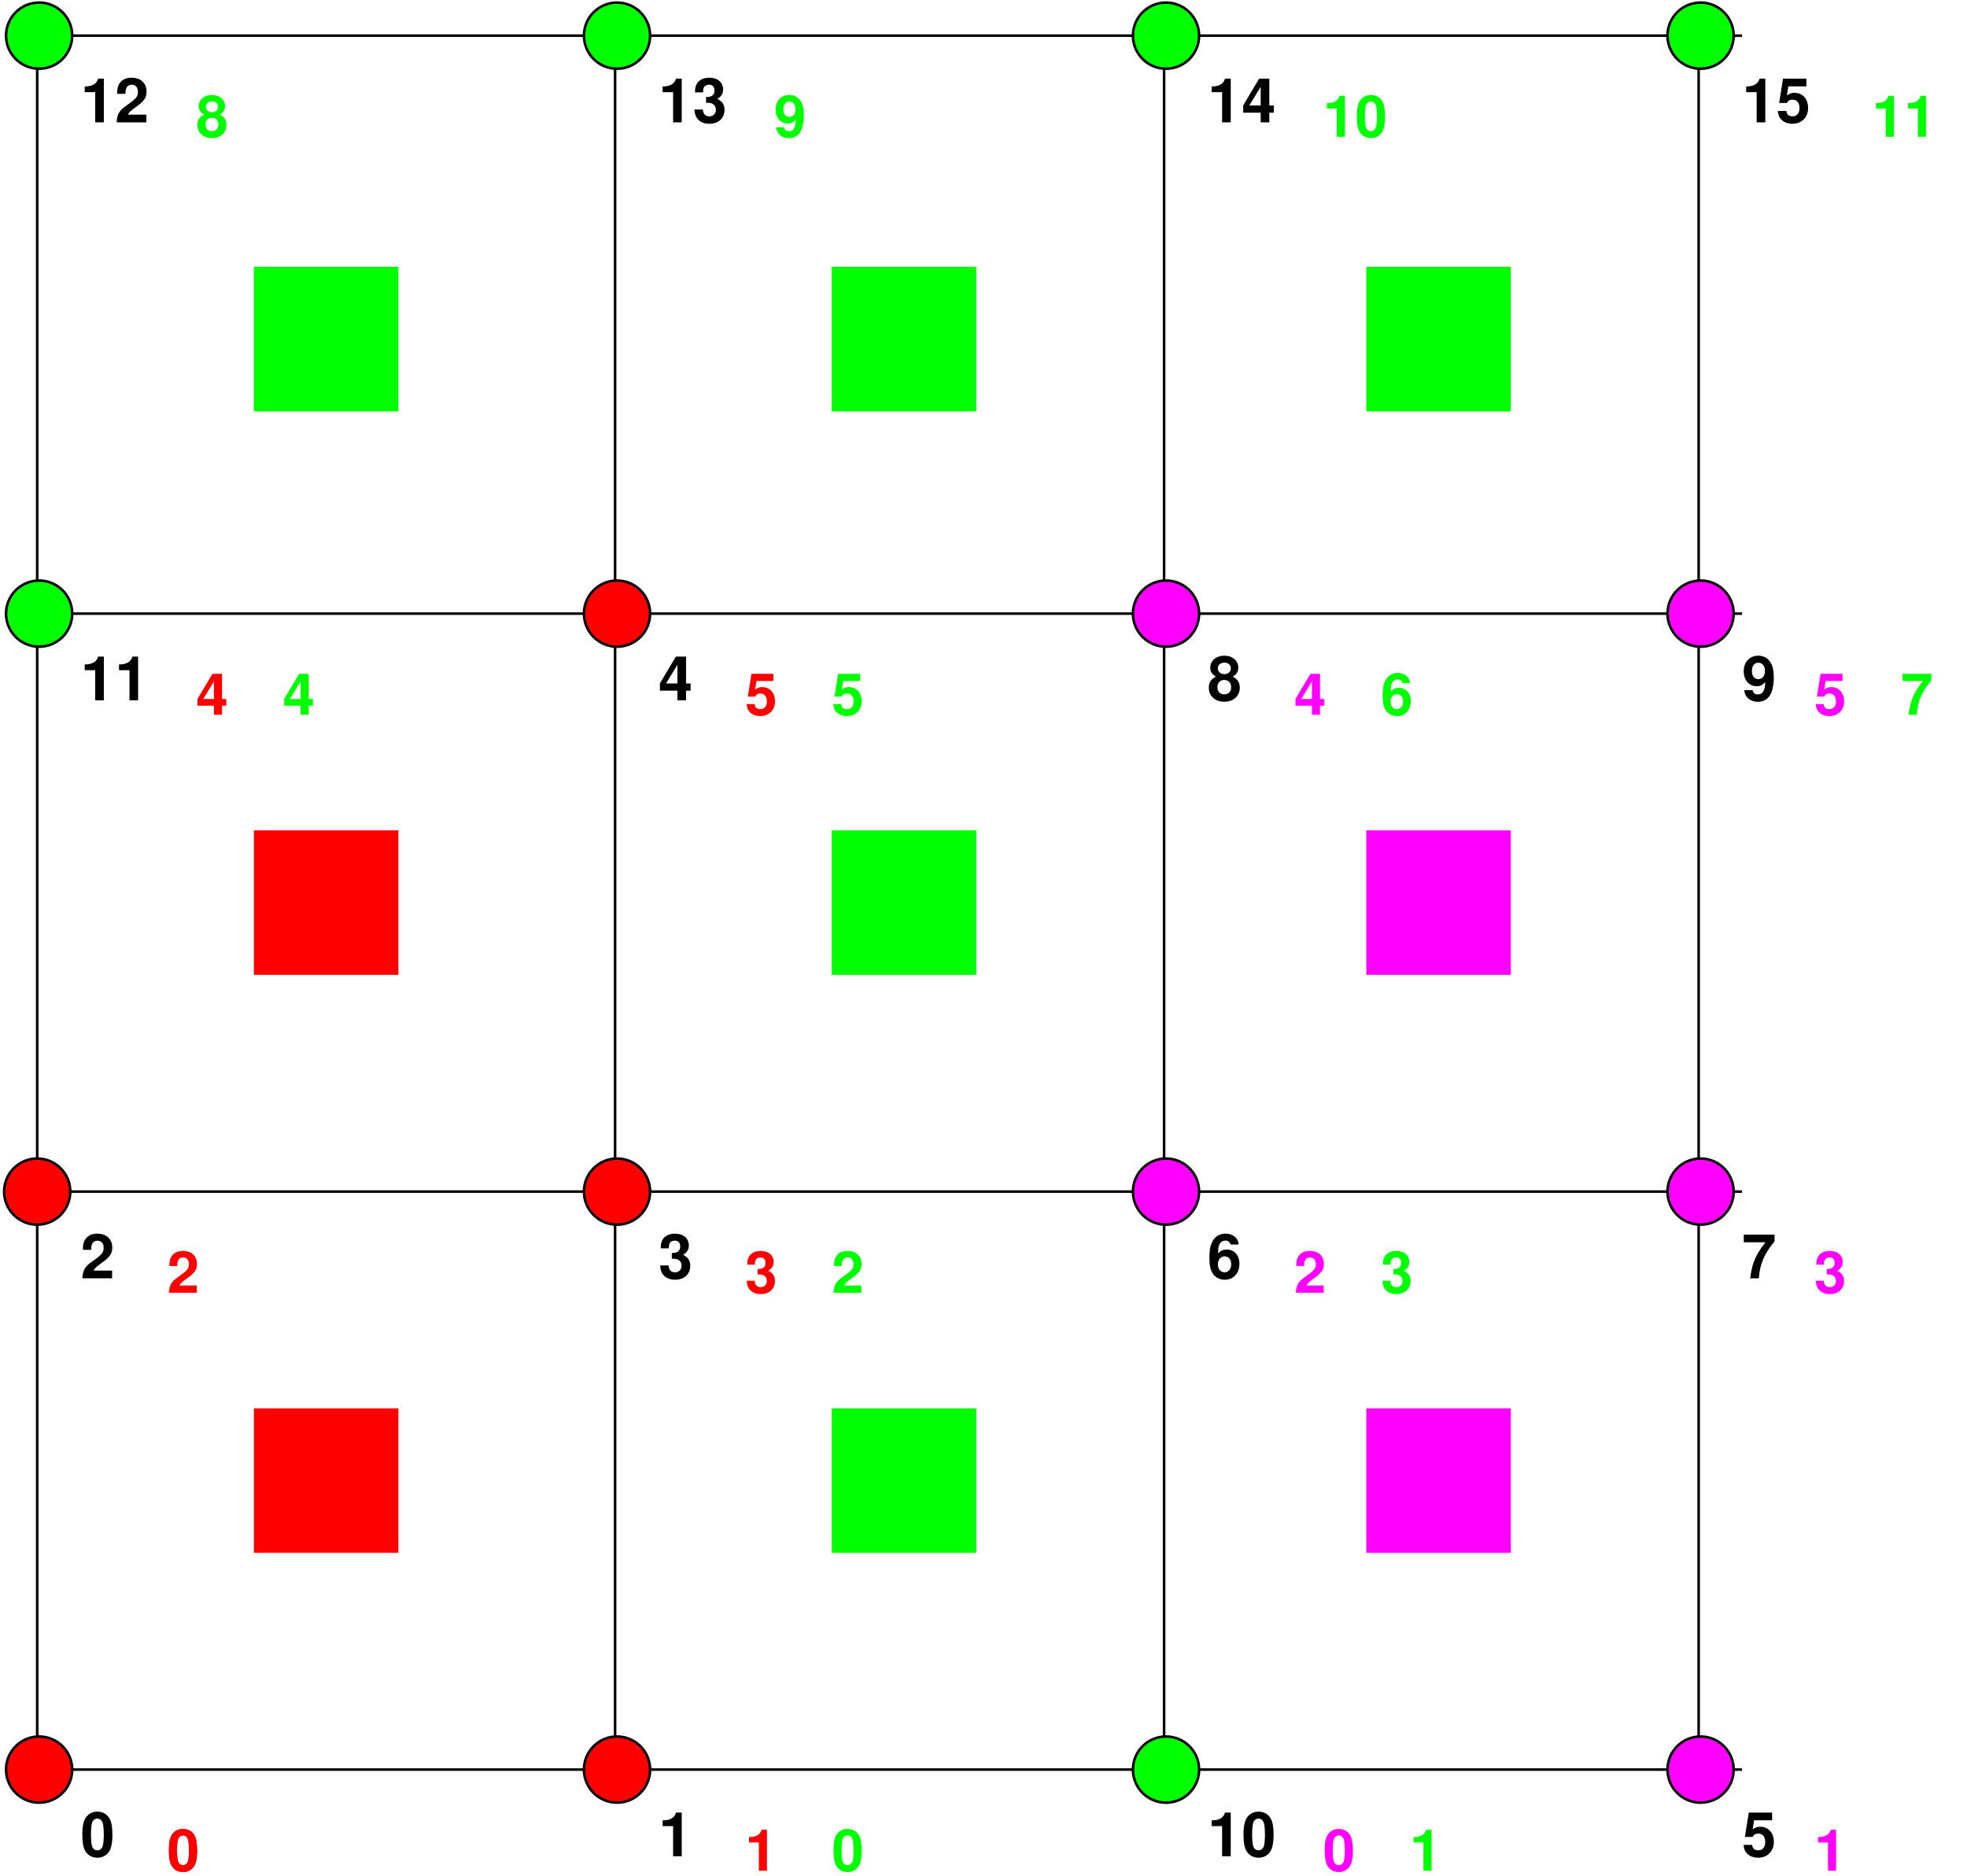
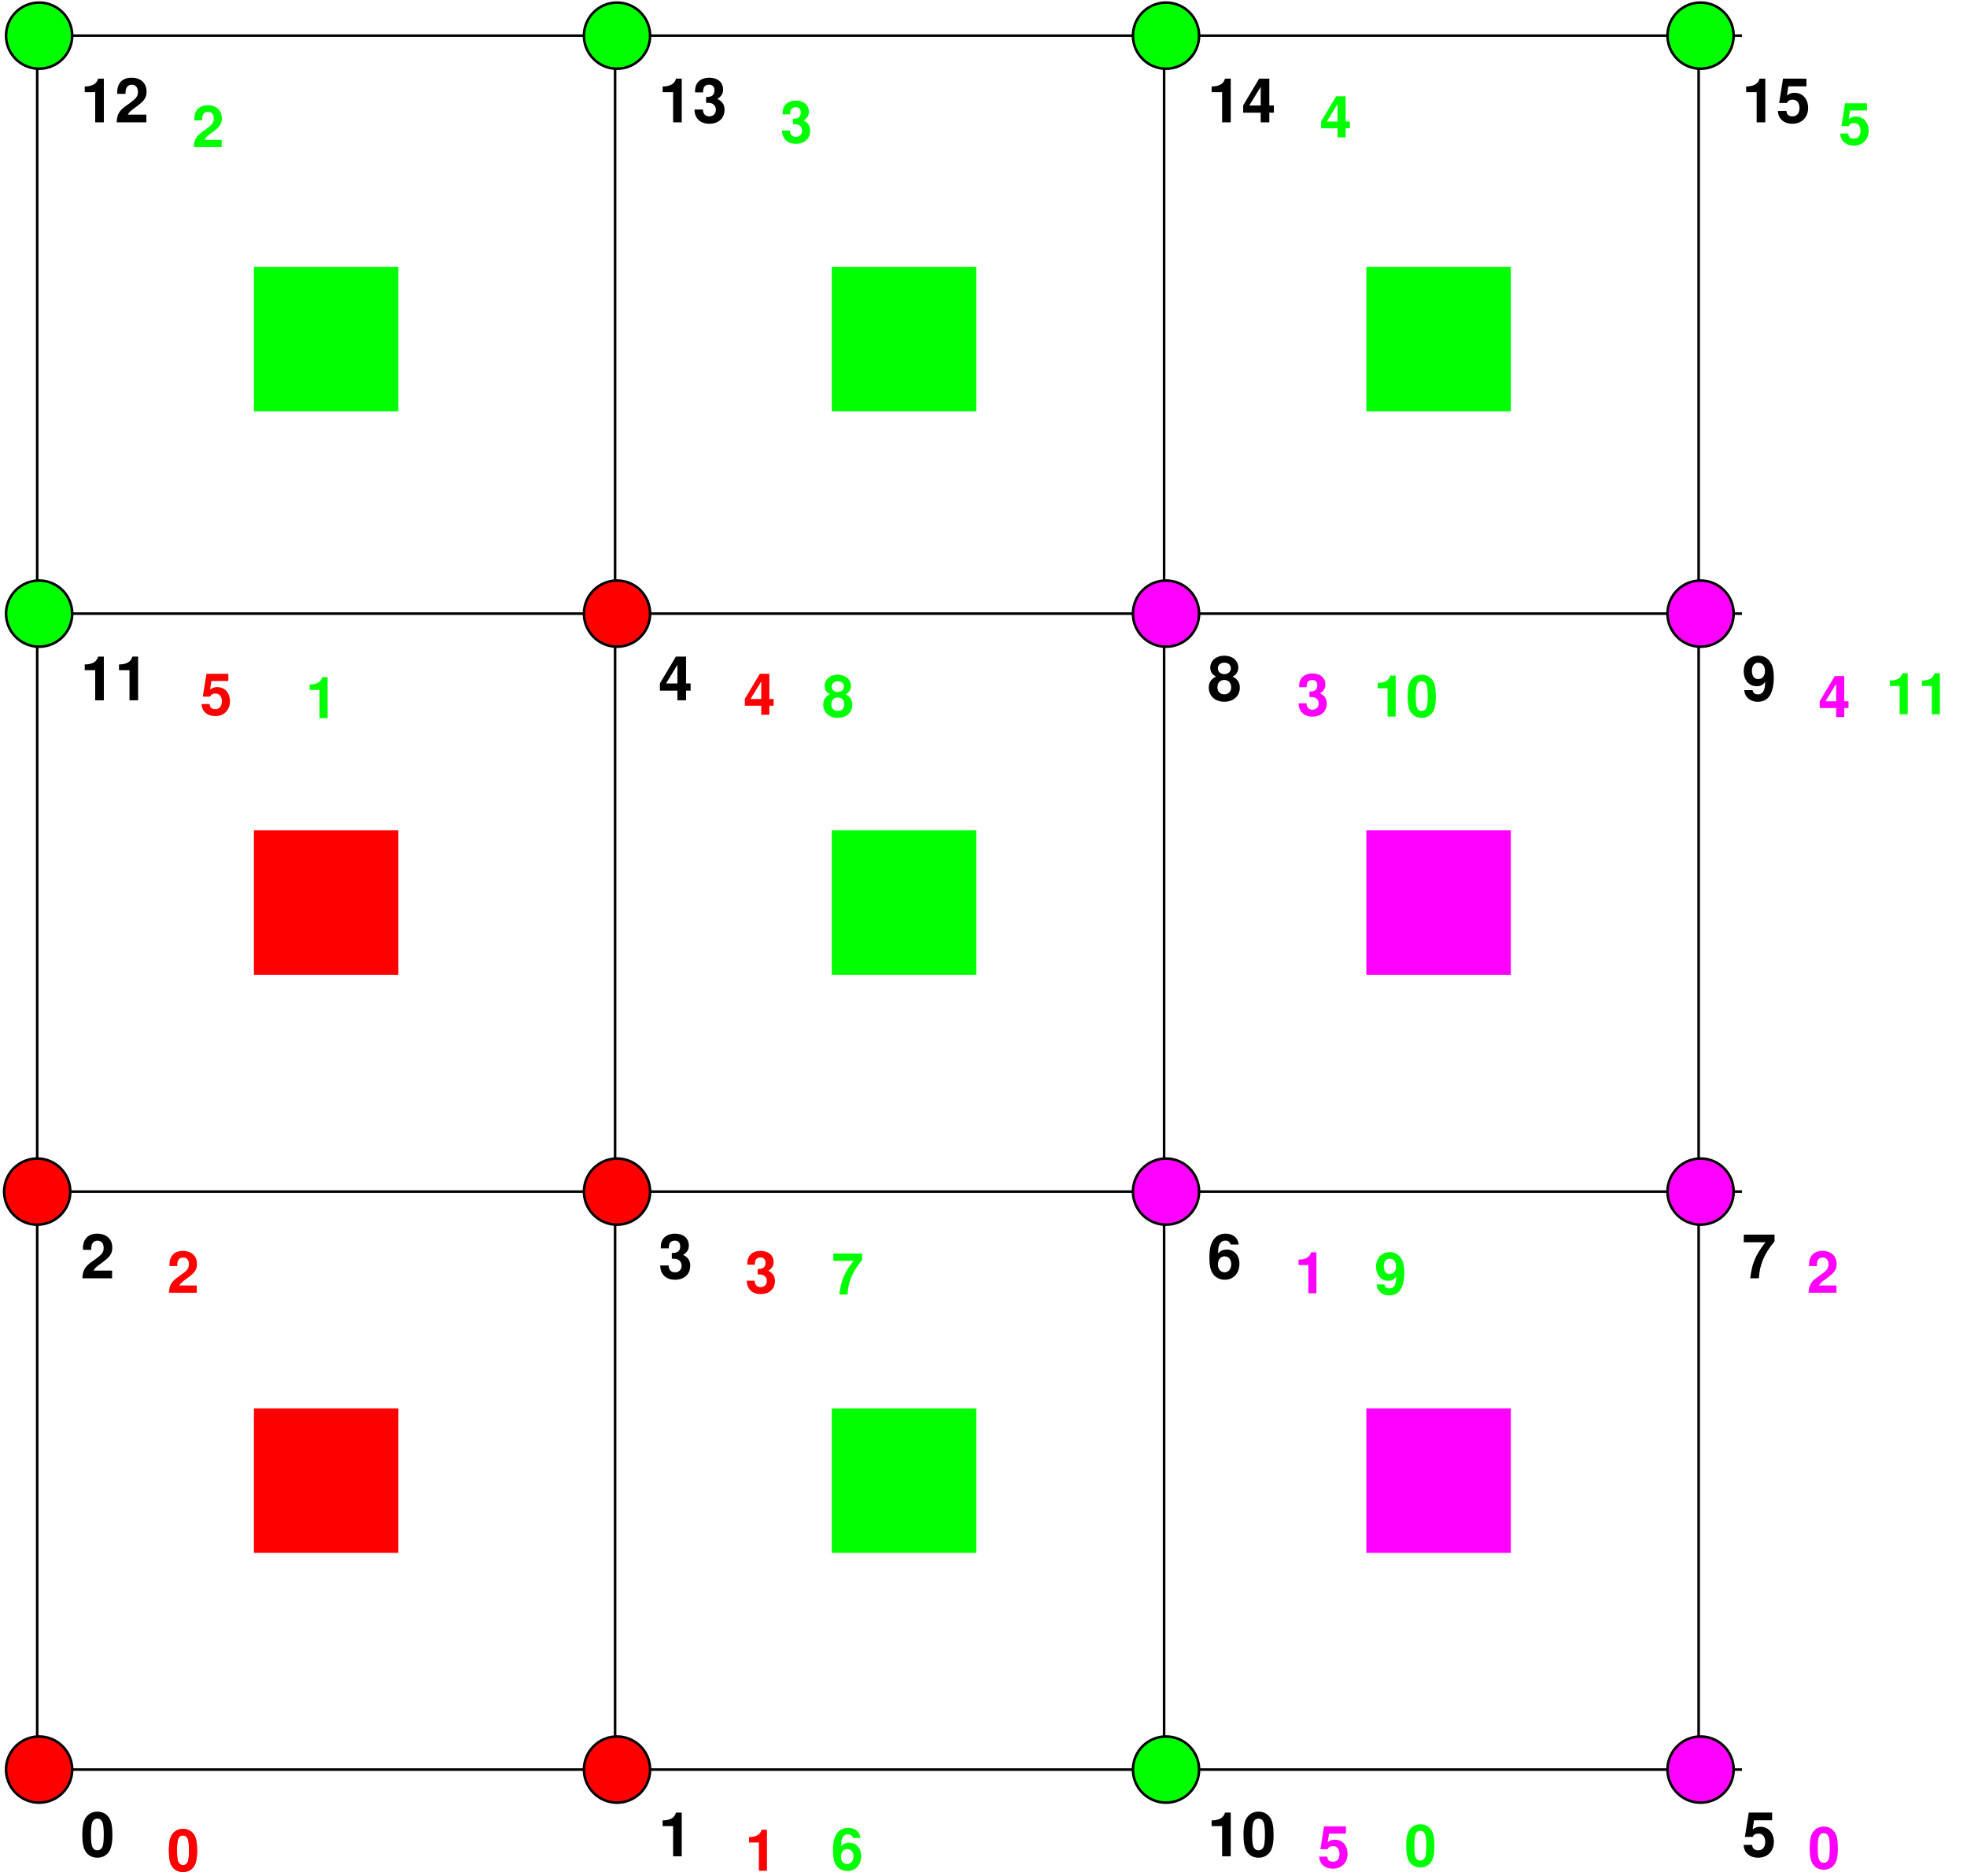
- <svg xmlns="http://www.w3.org/2000/svg" width="386pt" height="368pt" viewBox="-786 -2586 6117 5841">
-   <g fill="none">
-     <polyline points=" 4500,-675 4500,-2475" stroke="#000000" stroke-width="8px" />
-     <polyline points=" 2835,-675 2835,-2475" stroke="#000000" stroke-width="8px" />
-     <polyline points=" 1125,-675 2925,-675" stroke="#000000" stroke-width="8px" />
-     <polyline points=" 1125,-675 1125,-2475" stroke="#000000" stroke-width="8px" />
-     <polyline points=" -675,-675 1125,-675" stroke="#000000" stroke-width="8px" />
-     <polyline points=" -675,-675 -675,-2475" stroke="#000000" stroke-width="8px" />
-     <polyline points=" 4500,1125 4500,-675" stroke="#000000" stroke-width="8px" />
-     <polyline points=" 2835,1125 4635,1125" stroke="#000000" stroke-width="8px" />
-     <polyline points=" 2835,1125 2835,-675" stroke="#000000" stroke-width="8px" />
-     <polyline points=" 1125,1125 2925,1125" stroke="#000000" stroke-width="8px" />
-     <polyline points=" 1125,1125 1125,-675" stroke="#000000" stroke-width="8px" />
-     <polyline points=" 4500,2925 4500,1125" stroke="#000000" stroke-width="8px" />
-     <polyline points=" 2835,2925 4635,2925" stroke="#000000" stroke-width="8px" />
-     <polyline points=" 2835,2925 2835,1125" stroke="#000000" stroke-width="8px" />
-     <polyline points=" 1125,2925 2925,2925" stroke="#000000" stroke-width="8px" />
-     <polyline points=" 1125,2925 1125,1125" stroke="#000000" stroke-width="8px" />
-     <polyline points=" -675,2925 1125,2925" stroke="#000000" stroke-width="8px" />
-     <polyline points=" 2835,-2475 4635,-2475" stroke="#000000" stroke-width="8px" />
-     <polyline points=" 1125,-2475 2925,-2475" stroke="#000000" stroke-width="8px" />
-     <polyline points=" -675,-2475 1125,-2475" stroke="#000000" stroke-width="8px" />
-     <polyline points=" -675,1125 1125,1125" stroke="#000000" stroke-width="8px" />
-     <polyline points=" -675,2925 -675,1125" stroke="#000000" stroke-width="8px" />
-     <polyline points=" -675,1125 -675,-675" stroke="#000000" stroke-width="8px" />
-     <polyline points=" 2835,-675 4635,-675" stroke="#000000" stroke-width="8px" />
-     <rect x="0" y="1800" width="450" height="450" fill="#ff0000" />
-     <rect x="0" y="0" width="450" height="450" fill="#ff0000" />
-     <rect x="3465" y="1800" width="450" height="450" fill="#ff00ff" />
-     <rect x="3465" y="0" width="450" height="450" fill="#ff00ff" />
-     <rect x="1800" y="1800" width="450" height="450" fill="#00ff00" />
-     <rect x="1800" y="0" width="450" height="450" fill="#00ff00" />
-     <rect x="1800" y="-1755" width="450" height="450" fill="#00ff00" />
-     <rect x="3465" y="-1755" width="450" height="450" fill="#00ff00" />
-     <rect x="0" y="-1755" width="450" height="450" fill="#00ff00" />
-     <text xml:space="preserve" x="4635" y="-405" fill="#000000" font-family="Helvetica" font-style="normal" font-weight="bold" font-size="192" text-anchor="start">9</text>
-     <text xml:space="preserve" x="2970" y="-405" fill="#000000" font-family="Helvetica" font-style="normal" font-weight="bold" font-size="192" text-anchor="start">8</text>
-     <text xml:space="preserve" x="1260" y="-405" fill="#000000" font-family="Helvetica" font-style="normal" font-weight="bold" font-size="192" text-anchor="start">4</text>
-     <text xml:space="preserve" x="-540" y="-405" fill="#000000" font-family="Helvetica" font-style="normal" font-weight="bold" font-size="192" text-anchor="start">11</text>
-     <text xml:space="preserve" x="1260" y="1395" fill="#000000" font-family="Helvetica" font-style="normal" font-weight="bold" font-size="192" text-anchor="start">3</text>
-     <text xml:space="preserve" x="-540" y="1395" fill="#000000" font-family="Helvetica" font-style="normal" font-weight="bold" font-size="192" text-anchor="start">2</text>
-     <text xml:space="preserve" x="1260" y="3195" fill="#000000" font-family="Helvetica" font-style="normal" font-weight="bold" font-size="192" text-anchor="start">1</text>
-     <text xml:space="preserve" x="-540" y="3195" fill="#000000" font-family="Helvetica" font-style="normal" font-weight="bold" font-size="192" text-anchor="start">0</text>
-     <text xml:space="preserve" x="4635" y="-2205" fill="#000000" font-family="Helvetica" font-style="normal" font-weight="bold" font-size="192" text-anchor="start">15</text>
-     <text xml:space="preserve" x="2970" y="-2205" fill="#000000" font-family="Helvetica" font-style="normal" font-weight="bold" font-size="192" text-anchor="start">14</text>
-     <text xml:space="preserve" x="1260" y="-2205" fill="#000000" font-family="Helvetica" font-style="normal" font-weight="bold" font-size="192" text-anchor="start">13</text>
-     <text xml:space="preserve" x="-540" y="-2205" fill="#000000" font-family="Helvetica" font-style="normal" font-weight="bold" font-size="192" text-anchor="start">12</text>
-     <text xml:space="preserve" x="4635" y="3195" fill="#000000" font-family="Helvetica" font-style="normal" font-weight="bold" font-size="192" text-anchor="start">5</text>
-     <text xml:space="preserve" x="2970" y="3195" fill="#000000" font-family="Helvetica" font-style="normal" font-weight="bold" font-size="192" text-anchor="start">10</text>
-     <text xml:space="preserve" x="2970" y="1395" fill="#000000" font-family="Helvetica" font-style="normal" font-weight="bold" font-size="192" text-anchor="start">6</text>
-     <text xml:space="preserve" x="4635" y="1395" fill="#000000" font-family="Helvetica" font-style="normal" font-weight="bold" font-size="192" text-anchor="start">7</text>
-     <text xml:space="preserve" x="-270" y="3240" fill="#ff0000" font-family="Helvetica" font-style="normal" font-weight="bold" font-size="180" text-anchor="start">0</text>
-     <text xml:space="preserve" x="1530" y="3240" fill="#ff0000" font-family="Helvetica" font-style="normal" font-weight="bold" font-size="180" text-anchor="start">1</text>
-     <text xml:space="preserve" x="1800" y="3240" fill="#00ff00" font-family="Helvetica" font-style="normal" font-weight="bold" font-size="180" text-anchor="start">0</text>
-     <text xml:space="preserve" x="4860" y="3240" fill="#ff00ff" font-family="Helvetica" font-style="normal" font-weight="bold" font-size="180" text-anchor="start">1</text>
-     <text xml:space="preserve" x="1530" y="1440" fill="#ff0000" font-family="Helvetica" font-style="normal" font-weight="bold" font-size="180" text-anchor="start">3</text>
-     <text xml:space="preserve" x="-270" y="1440" fill="#ff0000" font-family="Helvetica" font-style="normal" font-weight="bold" font-size="180" text-anchor="start">2</text>
-     <text xml:space="preserve" x="-180" y="-360" fill="#ff0000" font-family="Helvetica" font-style="normal" font-weight="bold" font-size="180" text-anchor="start">4</text>
-     <text xml:space="preserve" x="1530" y="-360" fill="#ff0000" font-family="Helvetica" font-style="normal" font-weight="bold" font-size="180" text-anchor="start">5</text>
-     <text xml:space="preserve" x="1800" y="1440" fill="#00ff00" font-family="Helvetica" font-style="normal" font-weight="bold" font-size="180" text-anchor="start">2</text>
-     <text xml:space="preserve" x="1800" y="-360" fill="#00ff00" font-family="Helvetica" font-style="normal" font-weight="bold" font-size="180" text-anchor="start">5</text>
-     <text xml:space="preserve" x="-180" y="-2160" fill="#00ff00" font-family="Helvetica" font-style="normal" font-weight="bold" font-size="180" text-anchor="start">8</text>
-     <text xml:space="preserve" x="3330" y="-2160" fill="#00ff00" font-family="Helvetica" font-style="normal" font-weight="bold" font-size="180" text-anchor="start">10</text>
-     <text xml:space="preserve" x="5040" y="-2160" fill="#00ff00" font-family="Helvetica" font-style="normal" font-weight="bold" font-size="180" text-anchor="start">11</text>
-     <text xml:space="preserve" x="3330" y="3240" fill="#ff00ff" font-family="Helvetica" font-style="normal" font-weight="bold" font-size="180" text-anchor="start">0</text>
-     <text xml:space="preserve" x="3600" y="3240" fill="#00ff00" font-family="Helvetica" font-style="normal" font-weight="bold" font-size="180" text-anchor="start">1</text>
-     <text xml:space="preserve" x="3510" y="1440" fill="#00ff00" font-family="Helvetica" font-style="normal" font-weight="bold" font-size="180" text-anchor="start">3</text>
-     <text xml:space="preserve" x="3240" y="1440" fill="#ff00ff" font-family="Helvetica" font-style="normal" font-weight="bold" font-size="180" text-anchor="start">2</text>
-     <text xml:space="preserve" x="4860" y="1440" fill="#ff00ff" font-family="Helvetica" font-style="normal" font-weight="bold" font-size="180" text-anchor="start">3</text>
-     <text xml:space="preserve" x="3240" y="-360" fill="#ff00ff" font-family="Helvetica" font-style="normal" font-weight="bold" font-size="180" text-anchor="start">4</text>
-     <text xml:space="preserve" x="3510" y="-360" fill="#00ff00" font-family="Helvetica" font-style="normal" font-weight="bold" font-size="180" text-anchor="start">6</text>
-     <text xml:space="preserve" x="4860" y="-360" fill="#ff00ff" font-family="Helvetica" font-style="normal" font-weight="bold" font-size="180" text-anchor="start">5</text>
-     <text xml:space="preserve" x="90" y="-360" fill="#00ff00" font-family="Helvetica" font-style="normal" font-weight="bold" font-size="180" text-anchor="start">4</text>
-     <text xml:space="preserve" x="1620" y="-2160" fill="#00ff00" font-family="Helvetica" font-style="normal" font-weight="bold" font-size="180" text-anchor="start">9</text>
-     <text xml:space="preserve" x="5130" y="-360" fill="#00ff00" font-family="Helvetica" font-style="normal" font-weight="bold" font-size="180" text-anchor="start">7</text>
-     <text xml:space="preserve" x="-270" y="3240" fill="#ff0000" font-family="Helvetica" font-style="normal" font-weight="bold" font-size="180" text-anchor="start">0</text>
-     <circle cx="4506" cy="-675" r="103" fill="#ff00ff" stroke="#000000" stroke-width="8px" />
-     <circle cx="2841" cy="-675" r="103" fill="#ff00ff" stroke="#000000" stroke-width="8px" />
-     <circle cx="1131" cy="-675" r="103" fill="#ff0000" stroke="#000000" stroke-width="8px" />
-     <circle cx="-669" cy="-675" r="103" fill="#00ff00" stroke="#000000" stroke-width="8px" />
-     <circle cx="4506" cy="1125" r="103" fill="#ff00ff" stroke="#000000" stroke-width="8px" />
-     <circle cx="1131" cy="1125" r="103" fill="#ff0000" stroke="#000000" stroke-width="8px" />
-     <circle cx="2841" cy="2925" r="103" fill="#00ff00" stroke="#000000" stroke-width="8px" />
-     <circle cx="1131" cy="2925" r="103" fill="#ff0000" stroke="#000000" stroke-width="8px" />
-     <circle cx="-669" cy="2925" r="103" fill="#ff0000" stroke="#000000" stroke-width="8px" />
-     <circle cx="4506" cy="-2475" r="103" fill="#00ff00" stroke="#000000" stroke-width="8px" />
-     <circle cx="2841" cy="-2475" r="103" fill="#00ff00" stroke="#000000" stroke-width="8px" />
-     <circle cx="1131" cy="-2475" r="103" fill="#00ff00" stroke="#000000" stroke-width="8px" />
-     <circle cx="-669" cy="-2475" r="103" fill="#00ff00" stroke="#000000" stroke-width="8px" />
-     <circle cx="2841" cy="1125" r="103" fill="#ff00ff" stroke="#000000" stroke-width="8px" />
-     <circle cx="-675" cy="1125" r="103" fill="#ff0000" stroke="#000000" stroke-width="8px" />
-     <circle cx="4506" cy="2925" r="103" fill="#ff00ff" stroke="#000000" stroke-width="8px" />
+ <svg xmlns="http://www.w3.org/2000/svg" width="386pt" height="368pt" viewBox="-786 -2586 6117 5841" version="1.1" id="svg87">
+   <defs id="defs87" />
+   <g fill="none" id="g87">
+     <g id="g88">
+       <polyline points=" 4500,-675 4500,-2475" stroke="#000000" stroke-width="8px" id="polyline1" />
+       <polyline points=" 2835,-675 2835,-2475" stroke="#000000" stroke-width="8px" id="polyline2" />
+       <polyline points=" 1125,-675 2925,-675" stroke="#000000" stroke-width="8px" id="polyline3" />
+       <polyline points=" 1125,-675 1125,-2475" stroke="#000000" stroke-width="8px" id="polyline4" />
+       <polyline points=" -675,-675 1125,-675" stroke="#000000" stroke-width="8px" id="polyline5" />
+       <polyline points=" -675,-675 -675,-2475" stroke="#000000" stroke-width="8px" id="polyline6" />
+       <polyline points=" 4500,1125 4500,-675" stroke="#000000" stroke-width="8px" id="polyline7" />
+       <polyline points=" 2835,1125 4635,1125" stroke="#000000" stroke-width="8px" id="polyline8" />
+       <polyline points=" 2835,1125 2835,-675" stroke="#000000" stroke-width="8px" id="polyline9" />
+       <polyline points=" 1125,1125 2925,1125" stroke="#000000" stroke-width="8px" id="polyline10" />
+       <polyline points=" 1125,1125 1125,-675" stroke="#000000" stroke-width="8px" id="polyline11" />
+       <polyline points=" 4500,2925 4500,1125" stroke="#000000" stroke-width="8px" id="polyline12" />
+       <polyline points=" 2835,2925 4635,2925" stroke="#000000" stroke-width="8px" id="polyline13" />
+       <polyline points=" 2835,2925 2835,1125" stroke="#000000" stroke-width="8px" id="polyline14" />
+       <polyline points=" 1125,2925 2925,2925" stroke="#000000" stroke-width="8px" id="polyline15" />
+       <polyline points=" 1125,2925 1125,1125" stroke="#000000" stroke-width="8px" id="polyline16" />
+       <polyline points=" -675,2925 1125,2925" stroke="#000000" stroke-width="8px" id="polyline17" />
+       <polyline points=" 2835,-2475 4635,-2475" stroke="#000000" stroke-width="8px" id="polyline18" />
+       <polyline points=" 1125,-2475 2925,-2475" stroke="#000000" stroke-width="8px" id="polyline19" />
+       <polyline points=" -675,-2475 1125,-2475" stroke="#000000" stroke-width="8px" id="polyline20" />
+       <polyline points=" -675,1125 1125,1125" stroke="#000000" stroke-width="8px" id="polyline21" />
+       <polyline points=" -675,2925 -675,1125" stroke="#000000" stroke-width="8px" id="polyline22" />
+       <polyline points=" -675,1125 -675,-675" stroke="#000000" stroke-width="8px" id="polyline23" />
+       <polyline points=" 2835,-675 4635,-675" stroke="#000000" stroke-width="8px" id="polyline24" />
+       <rect x="0" y="1800" width="450" height="450" fill="#ff0000" id="rect24" />
+       <rect x="0" y="0" width="450" height="450" fill="#ff0000" id="rect25" />
+       <rect x="3465" y="1800" width="450" height="450" fill="#ff00ff" id="rect26" />
+       <rect x="3465" y="0" width="450" height="450" fill="#ff00ff" id="rect27" />
+       <rect x="1800" y="1800" width="450" height="450" fill="#00ff00" id="rect28" />
+       <rect x="1800" y="0" width="450" height="450" fill="#00ff00" id="rect29" />
+       <rect x="1800" y="-1755" width="450" height="450" fill="#00ff00" id="rect30" />
+       <rect x="3465" y="-1755" width="450" height="450" fill="#00ff00" id="rect31" />
+       <rect x="0" y="-1755" width="450" height="450" fill="#00ff00" id="rect32" />
+       <text xml:space="preserve" x="4635" y="-405" fill="#000000" font-family="Helvetica" font-style="normal" font-weight="bold" font-size="192" text-anchor="start" id="text32">9</text>
+       <text xml:space="preserve" x="2970" y="-405" fill="#000000" font-family="Helvetica" font-style="normal" font-weight="bold" font-size="192" text-anchor="start" id="text33">8</text>
+       <text xml:space="preserve" x="1260" y="-405" fill="#000000" font-family="Helvetica" font-style="normal" font-weight="bold" font-size="192" text-anchor="start" id="text34">4</text>
+       <text xml:space="preserve" x="-540" y="-405" fill="#000000" font-family="Helvetica" font-style="normal" font-weight="bold" font-size="192" text-anchor="start" id="text35">11</text>
+       <text xml:space="preserve" x="1260" y="1395" fill="#000000" font-family="Helvetica" font-style="normal" font-weight="bold" font-size="192" text-anchor="start" id="text36">3</text>
+       <text xml:space="preserve" x="-540" y="1395" fill="#000000" font-family="Helvetica" font-style="normal" font-weight="bold" font-size="192" text-anchor="start" id="text37">2</text>
+       <text xml:space="preserve" x="1260" y="3195" fill="#000000" font-family="Helvetica" font-style="normal" font-weight="bold" font-size="192" text-anchor="start" id="text38">1</text>
+       <text xml:space="preserve" x="-540" y="3195" fill="#000000" font-family="Helvetica" font-style="normal" font-weight="bold" font-size="192" text-anchor="start" id="text39">0</text>
+       <text xml:space="preserve" x="4635" y="-2205" fill="#000000" font-family="Helvetica" font-style="normal" font-weight="bold" font-size="192" text-anchor="start" id="text40">15</text>
+       <text xml:space="preserve" x="2970" y="-2205" fill="#000000" font-family="Helvetica" font-style="normal" font-weight="bold" font-size="192" text-anchor="start" id="text41">14</text>
+       <text xml:space="preserve" x="1260" y="-2205" fill="#000000" font-family="Helvetica" font-style="normal" font-weight="bold" font-size="192" text-anchor="start" id="text42">13</text>
+       <text xml:space="preserve" x="-540" y="-2205" fill="#000000" font-family="Helvetica" font-style="normal" font-weight="bold" font-size="192" text-anchor="start" id="text43">12</text>
+       <text xml:space="preserve" x="4635" y="3195" fill="#000000" font-family="Helvetica" font-style="normal" font-weight="bold" font-size="192" text-anchor="start" id="text44">5</text>
+       <text xml:space="preserve" x="2970" y="3195" fill="#000000" font-family="Helvetica" font-style="normal" font-weight="bold" font-size="192" text-anchor="start" id="text45">10</text>
+       <text xml:space="preserve" x="2970" y="1395" fill="#000000" font-family="Helvetica" font-style="normal" font-weight="bold" font-size="192" text-anchor="start" id="text46">6</text>
+       <text xml:space="preserve" x="4635" y="1395" fill="#000000" font-family="Helvetica" font-style="normal" font-weight="bold" font-size="192" text-anchor="start" id="text47">7</text>
+       <text xml:space="preserve" x="-270" y="3240" fill="#ff0000" font-family="Helvetica" font-style="normal" font-weight="bold" font-size="180" text-anchor="start" id="text48">0</text>
+       <text xml:space="preserve" x="1530" y="3240" fill="#ff0000" font-family="Helvetica" font-style="normal" font-weight="bold" font-size="180" text-anchor="start" id="text49">1</text>
+       <text xml:space="preserve" x="3583.951" y="3225.613" fill="#00ff00" font-family="Helvetica" font-style="normal" font-weight="bold" font-size="180px" text-anchor="start" id="text50">0</text>
+       <text xml:space="preserve" x="3241.496" y="1441.662" fill="#ff00ff" font-family="Helvetica" font-style="normal" font-weight="bold" font-size="180px" text-anchor="start" id="text51">1</text>
+       <text xml:space="preserve" x="1530" y="1440" fill="#ff0000" font-family="Helvetica" font-style="normal" font-weight="bold" font-size="180" text-anchor="start" id="text52">3</text>
+       <text xml:space="preserve" x="-270" y="1440" fill="#ff0000" font-family="Helvetica" font-style="normal" font-weight="bold" font-size="180" text-anchor="start" id="text53">2</text>
+       <text xml:space="preserve" x="1524.824" y="-360" fill="#ff0000" font-family="Helvetica" font-style="normal" font-weight="bold" font-size="180px" text-anchor="start" id="text54">4</text>
+       <text xml:space="preserve" x="-167.631" y="-360" fill="#ff0000" font-family="Helvetica" font-style="normal" font-weight="bold" font-size="180px" text-anchor="start" id="text55">5</text>
+       <text xml:space="preserve" x="-192.558" y="-2127.902" fill="#00ff00" font-family="Helvetica" font-style="normal" font-weight="bold" font-size="180px" text-anchor="start" id="text56">2</text>
+       <text xml:space="preserve" x="4936.301" y="-2136.757" fill="#00ff00" font-family="Helvetica" font-style="normal" font-weight="bold" font-size="180px" text-anchor="start" id="text57">5</text>
+       <text xml:space="preserve" x="1769.398" y="-354.469" fill="#00ff00" font-family="Helvetica" font-style="normal" font-weight="bold" font-size="180px" text-anchor="start" id="text58">8</text>
+       <text xml:space="preserve" x="3488.254" y="-354.469" fill="#00ff00" font-family="Helvetica" font-style="normal" font-weight="bold" font-size="180px" text-anchor="start" id="text59">10</text>
+       <text xml:space="preserve" x="5083.16" y="-361.663" fill="#00ff00" font-family="Helvetica" font-style="normal" font-weight="bold" font-size="180px" text-anchor="start" id="text60">11</text>
+       <text xml:space="preserve" x="4840.604" y="3232.807" fill="#ff00ff" font-family="Helvetica" font-style="normal" font-weight="bold" font-size="180px" text-anchor="start" id="text61">0</text>
+       <text xml:space="preserve" x="161.579" y="-349.482" fill="#00ff00" font-family="Helvetica" font-style="normal" font-weight="bold" font-size="180px" text-anchor="start" id="text62">1</text>
+       <text xml:space="preserve" x="1639.729" y="-2142.288" fill="#00ff00" font-family="Helvetica" font-style="normal" font-weight="bold" font-size="180px" text-anchor="start" id="text63">3</text>
+       <text xml:space="preserve" x="4836.924" y="1440" fill="#ff00ff" font-family="Helvetica" font-style="normal" font-weight="bold" font-size="180px" text-anchor="start" id="text64">2</text>
+       <text xml:space="preserve" x="3248.69" y="-358.337" fill="#ff00ff" font-family="Helvetica" font-style="normal" font-weight="bold" font-size="180px" text-anchor="start" id="text65">3</text>
+       <text xml:space="preserve" x="4872.891" y="-352.807" fill="#ff00ff" font-family="Helvetica" font-style="normal" font-weight="bold" font-size="180px" text-anchor="start" id="text66">4</text>
+       <text xml:space="preserve" x="1797.983" y="3236.675" fill="#00ff00" font-family="Helvetica" font-style="normal" font-weight="bold" font-size="180px" text-anchor="start" id="text67">6</text>
+       <text xml:space="preserve" x="3313.43" y="3229.482" fill="#ff00ff" font-family="Helvetica" font-style="normal" font-weight="bold" font-size="180px" text-anchor="start" id="text68">5</text>
+       <text xml:space="preserve" x="3319.814" y="-2158.337" fill="#00ff00" font-family="Helvetica" font-style="normal" font-weight="bold" font-size="180px" text-anchor="start" id="text69">4</text>
+       <text xml:space="preserve" x="3490.271" y="1443.868" fill="#00ff00" font-family="Helvetica" font-style="normal" font-weight="bold" font-size="180px" text-anchor="start" id="text70">9</text>
+       <text xml:space="preserve" x="1799.479" y="1445.531" fill="#00ff00" font-family="Helvetica" font-style="normal" font-weight="bold" font-size="180px" text-anchor="start" id="text71">7</text>
+       <text xml:space="preserve" x="-270" y="3240" fill="#ff0000" font-family="Helvetica" font-style="normal" font-weight="bold" font-size="180" text-anchor="start" id="text72">0</text>
+       <circle cx="4506" cy="-675" r="103" fill="#ff00ff" stroke="#000000" stroke-width="8px" id="circle72" />
+       <circle cx="2841" cy="-675" r="103" fill="#ff00ff" stroke="#000000" stroke-width="8px" id="circle73" />
+       <circle cx="1131" cy="-675" r="103" fill="#ff0000" stroke="#000000" stroke-width="8px" id="circle74" />
+       <circle cx="-669" cy="-675" r="103" fill="#00ff00" stroke="#000000" stroke-width="8px" id="circle75" />
+       <circle cx="4506" cy="1125" r="103" fill="#ff00ff" stroke="#000000" stroke-width="8px" id="circle76" />
+       <circle cx="1131" cy="1125" r="103" fill="#ff0000" stroke="#000000" stroke-width="8px" id="circle77" />
+       <circle cx="2841" cy="2925" r="103" fill="#00ff00" stroke="#000000" stroke-width="8px" id="circle78" />
+       <circle cx="1131" cy="2925" r="103" fill="#ff0000" stroke="#000000" stroke-width="8px" id="circle79" />
+       <circle cx="-669" cy="2925" r="103" fill="#ff0000" stroke="#000000" stroke-width="8px" id="circle80" />
+       <circle cx="4506" cy="-2475" r="103" fill="#00ff00" stroke="#000000" stroke-width="8px" id="circle81" />
+       <circle cx="2841" cy="-2475" r="103" fill="#00ff00" stroke="#000000" stroke-width="8px" id="circle82" />
+       <circle cx="1131" cy="-2475" r="103" fill="#00ff00" stroke="#000000" stroke-width="8px" id="circle83" />
+       <circle cx="-669" cy="-2475" r="103" fill="#00ff00" stroke="#000000" stroke-width="8px" id="circle84" />
+       <circle cx="2841" cy="1125" r="103" fill="#ff00ff" stroke="#000000" stroke-width="8px" id="circle85" />
+       <circle cx="-675" cy="1125" r="103" fill="#ff0000" stroke="#000000" stroke-width="8px" id="circle86" />
+       <circle cx="4506" cy="2925" r="103" fill="#ff00ff" stroke="#000000" stroke-width="8px" id="circle87" />
+     </g>
  </g>
</svg>
